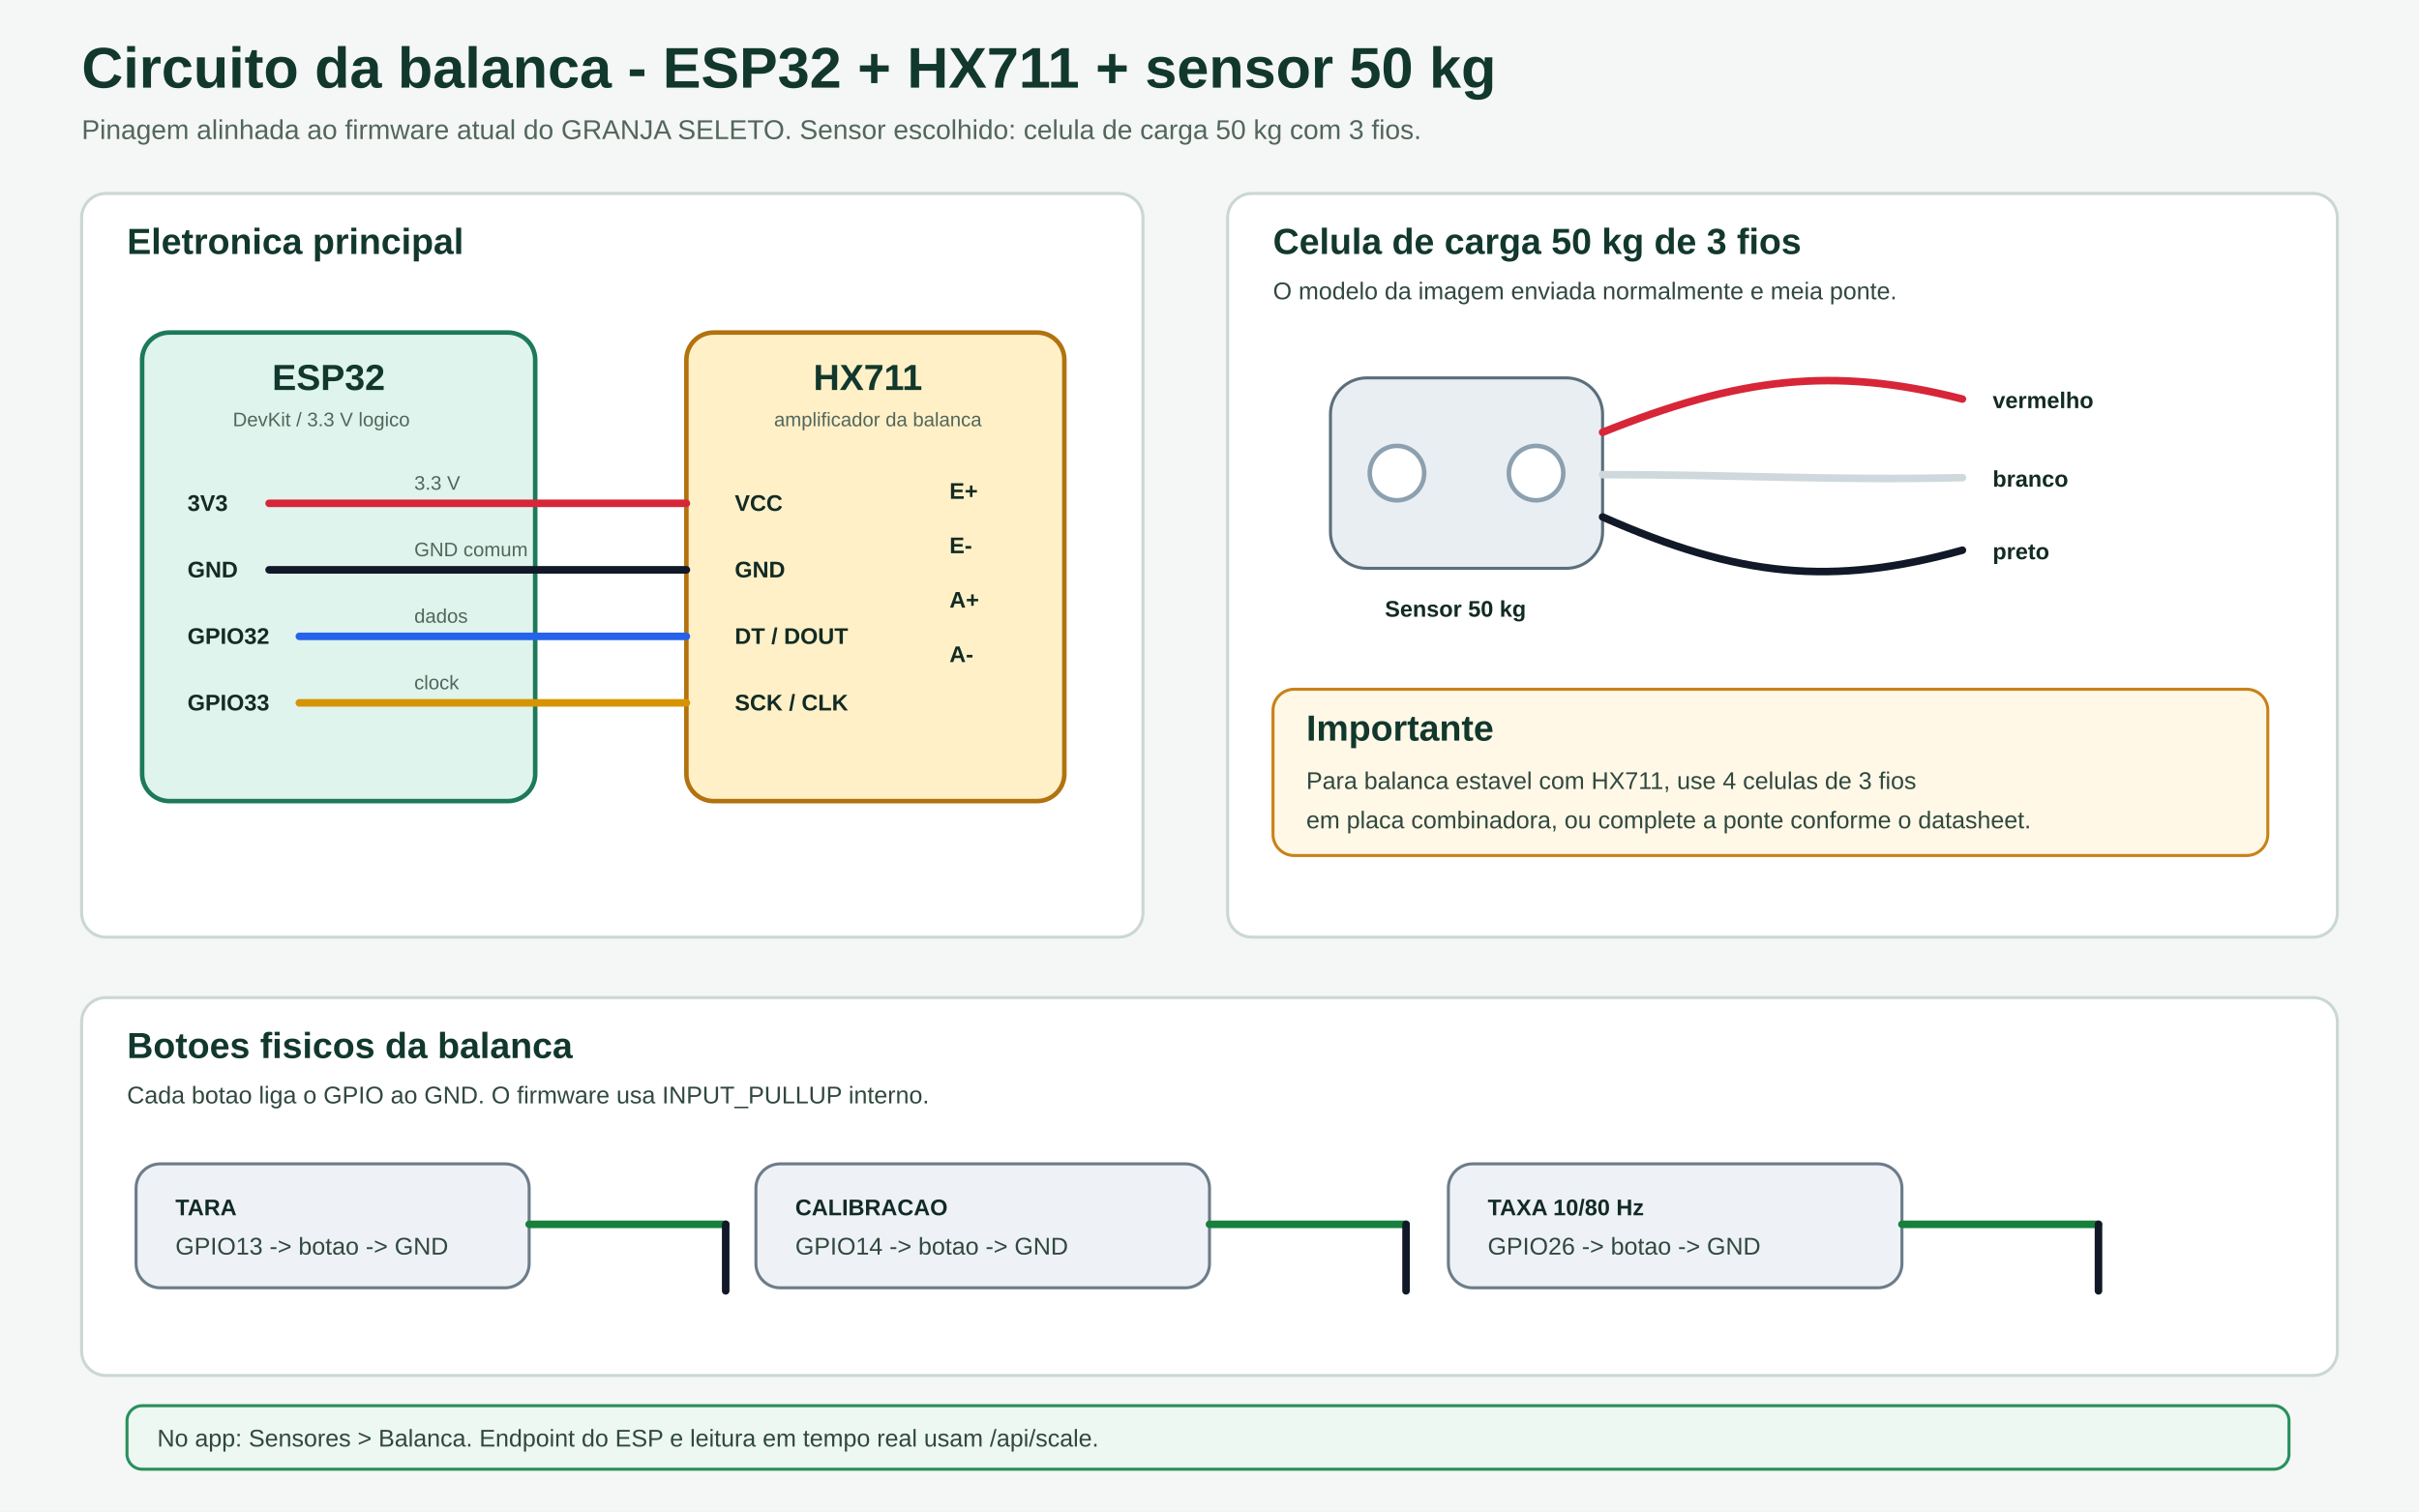
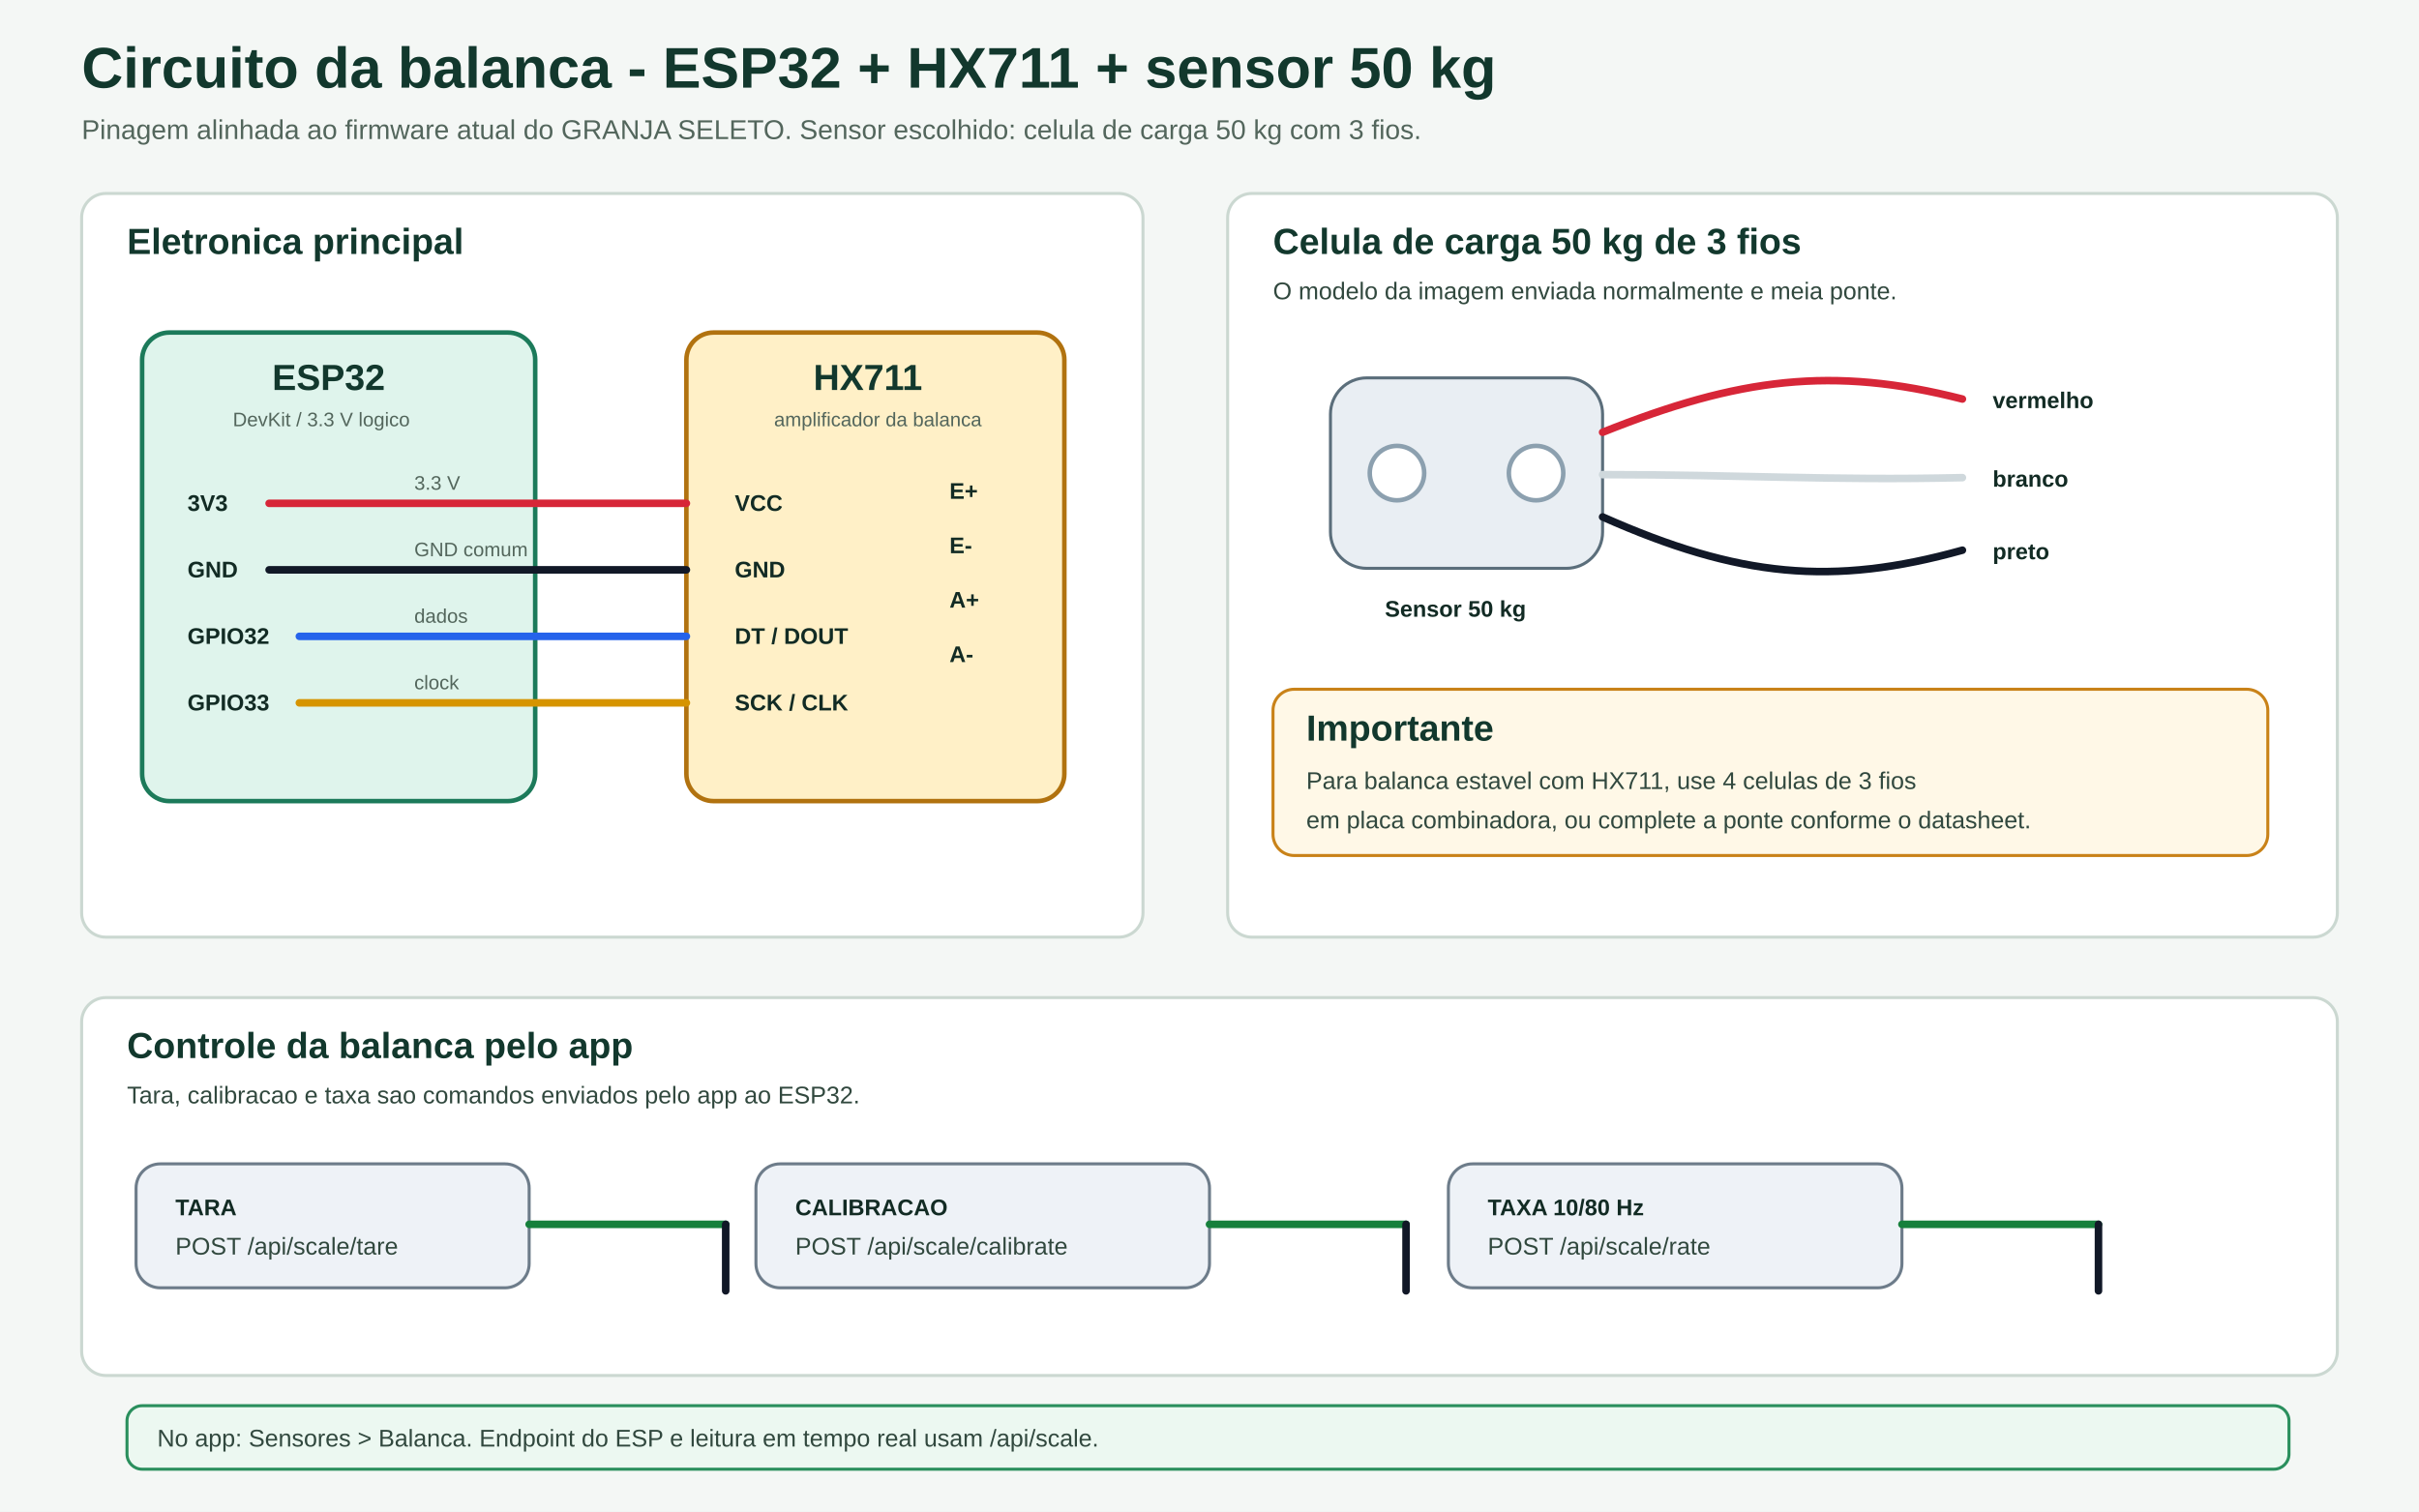
<svg xmlns="http://www.w3.org/2000/svg" width="1600" height="1000" viewBox="0 0 1600 1000">
  <defs>
    <style>
      .bg{fill:#f4f7f5}.card{fill:#fff;stroke:#cbd8d1;stroke-width:2}.title{font:800 38px Arial;fill:#12382d}.sub{font:18px Arial;fill:#53665c}.h{font:800 24px Arial;fill:#12382d}.t{font:16px Arial;fill:#31483e}.s{font:13px Arial;fill:#53665c}.pin{font:800 15px Arial;fill:#122b24}.esp{fill:#dff4ec;stroke:#1c7a5a;stroke-width:3}.hx{fill:#fff0c7;stroke:#b1720f;stroke-width:3}.cell{fill:#e9eef3;stroke:#5b6e7b;stroke-width:2}.btn{fill:#eef2f7;stroke:#6d7c8a;stroke-width:2}.note{fill:#fff8e7;stroke:#c98218;stroke-width:2}.ok{fill:#ecf8f1;stroke:#2a8f5d;stroke-width:2}.wire{fill:none;stroke-width:5;stroke-linecap:round;stroke-linejoin:round}.thin{fill:none;stroke-width:2.5;stroke-linecap:round;stroke-linejoin:round}.red{stroke:#d72638}.black{stroke:#111827}.blue{stroke:#2563eb}.yellow{stroke:#d69400}.green{stroke:#16803c}.white{stroke:#cfd8dc}.gray{stroke:#718096}.dash{stroke-dasharray:8 8}
    </style>
  </defs>
  <rect class="bg" width="1600" height="1000" />
  <text class="title" x="54" y="58">Circuito da balanca - ESP32 + HX711 + sensor 50 kg</text>
  <text class="sub" x="54" y="92">Pinagem alinhada ao firmware atual do GRANJA SELETO. Sensor escolhido: celula de carga 50 kg com 3 fios.</text>
  <rect class="card" x="54" y="128" width="702" height="492" rx="16" />
  <text class="h" x="84" y="168">Eletronica principal</text>
  <rect class="esp" x="94" y="220" width="260" height="310" rx="18" />
  <text class="h" x="180" y="258">ESP32</text>
  <text class="s" x="154" y="282">DevKit / 3.3 V logico</text>
  <text class="pin" x="124" y="338">3V3</text>
  <text class="pin" x="124" y="382">GND</text>
  <text class="pin" x="124" y="426">GPIO32</text>
  <text class="pin" x="124" y="470">GPIO33</text>
  <rect class="hx" x="454" y="220" width="250" height="310" rx="18" />
  <text class="h" x="538" y="258">HX711</text>
  <text class="s" x="512" y="282">amplificador da balanca</text>
  <text class="pin" x="486" y="338">VCC</text>
  <text class="pin" x="486" y="382">GND</text>
  <text class="pin" x="486" y="426">DT / DOUT</text>
  <text class="pin" x="486" y="470">SCK / CLK</text>
  <text class="pin" x="628" y="330">E+</text>
  <text class="pin" x="628" y="366">E-</text>
  <text class="pin" x="628" y="402">A+</text>
  <text class="pin" x="628" y="438">A-</text>
  <path class="wire red" d="M178 333H454" />
  <path class="wire black" d="M178 377H454" />
  <path class="wire blue" d="M198 421H454" />
  <path class="wire yellow" d="M198 465H454" />
  <text class="s" x="274" y="324">3.3 V</text>
  <text class="s" x="274" y="368">GND comum</text>
  <text class="s" x="274" y="412">dados</text>
  <text class="s" x="274" y="456">clock</text>
  <rect class="card" x="812" y="128" width="734" height="492" rx="16" />
  <text class="h" x="842" y="168">Celula de carga 50 kg de 3 fios</text>
  <text class="t" x="842" y="198">O modelo da imagem enviada normalmente e meia ponte.</text>
  <rect class="cell" x="880" y="250" width="180" height="126" rx="24" />
  <circle cx="924" cy="313" r="18" fill="#fff" stroke="#8ca0af" stroke-width="3" />
  <circle cx="1016" cy="313" r="18" fill="#fff" stroke="#8ca0af" stroke-width="3" />
  <text class="pin" x="916" y="408">Sensor 50 kg</text>
  <path class="wire red" d="M1060 286C1150 250 1212 242 1298 264" />
  <path class="wire white" d="M1060 314C1152 314 1210 318 1298 316" />
  <path class="wire black" d="M1060 342C1150 382 1212 388 1298 364" />
  <text class="pin" x="1318" y="270">vermelho</text>
  <text class="pin" x="1318" y="322">branco</text>
  <text class="pin" x="1318" y="370">preto</text>
  <rect class="note" x="842" y="456" width="658" height="110" rx="14" />
  <text class="h" x="864" y="490">Importante</text>
  <text class="t" x="864" y="522">Para balanca estavel com HX711, use 4 celulas de 3 fios</text>
  <text class="t" x="864" y="548">em placa combinadora, ou complete a ponte conforme o datasheet.</text>
  <rect class="card" x="54" y="660" width="1492" height="250" rx="16" />
-   <text class="h" x="84" y="700">Botoes fisicos da balanca</text>
-   <text class="t" x="84" y="730">Cada botao liga o GPIO ao GND. O firmware usa INPUT_PULLUP interno.</text>
+   <text class="h" x="84" y="700">Controle da balanca pelo app</text>
+   <text class="t" x="84" y="730">Tara, calibracao e taxa sao comandos enviados pelo app ao ESP32.</text>
  <g transform="translate(90 770)">
    <rect class="btn" x="0" y="0" width="260" height="82" rx="16" />
    <text class="pin" x="26" y="34">TARA</text>
-     <text class="t" x="26" y="60">GPIO13 -&gt; botao -&gt; GND</text>
+     <text class="t" x="26" y="60">POST /api/scale/tare</text>
    <path class="wire green" d="M260 40H390" />
    <path class="wire black" d="M390 40V84" />
  </g>
  <g transform="translate(500 770)">
    <rect class="btn" x="0" y="0" width="300" height="82" rx="16" />
    <text class="pin" x="26" y="34">CALIBRACAO</text>
-     <text class="t" x="26" y="60">GPIO14 -&gt; botao -&gt; GND</text>
+     <text class="t" x="26" y="60">POST /api/scale/calibrate</text>
    <path class="wire green" d="M300 40H430" />
    <path class="wire black" d="M430 40V84" />
  </g>
  <g transform="translate(958 770)">
    <rect class="btn" x="0" y="0" width="300" height="82" rx="16" />
    <text class="pin" x="26" y="34">TAXA 10/80 Hz</text>
-     <text class="t" x="26" y="60">GPIO26 -&gt; botao -&gt; GND</text>
+     <text class="t" x="26" y="60">POST /api/scale/rate</text>
    <path class="wire green" d="M300 40H430" />
    <path class="wire black" d="M430 40V84" />
  </g>
  <rect class="ok" x="84" y="930" width="1430" height="42" rx="10" />
  <text class="t" x="104" y="957">No app: Sensores &gt; Balanca. Endpoint do ESP e leitura em tempo real usam /api/scale.</text>
</svg>
